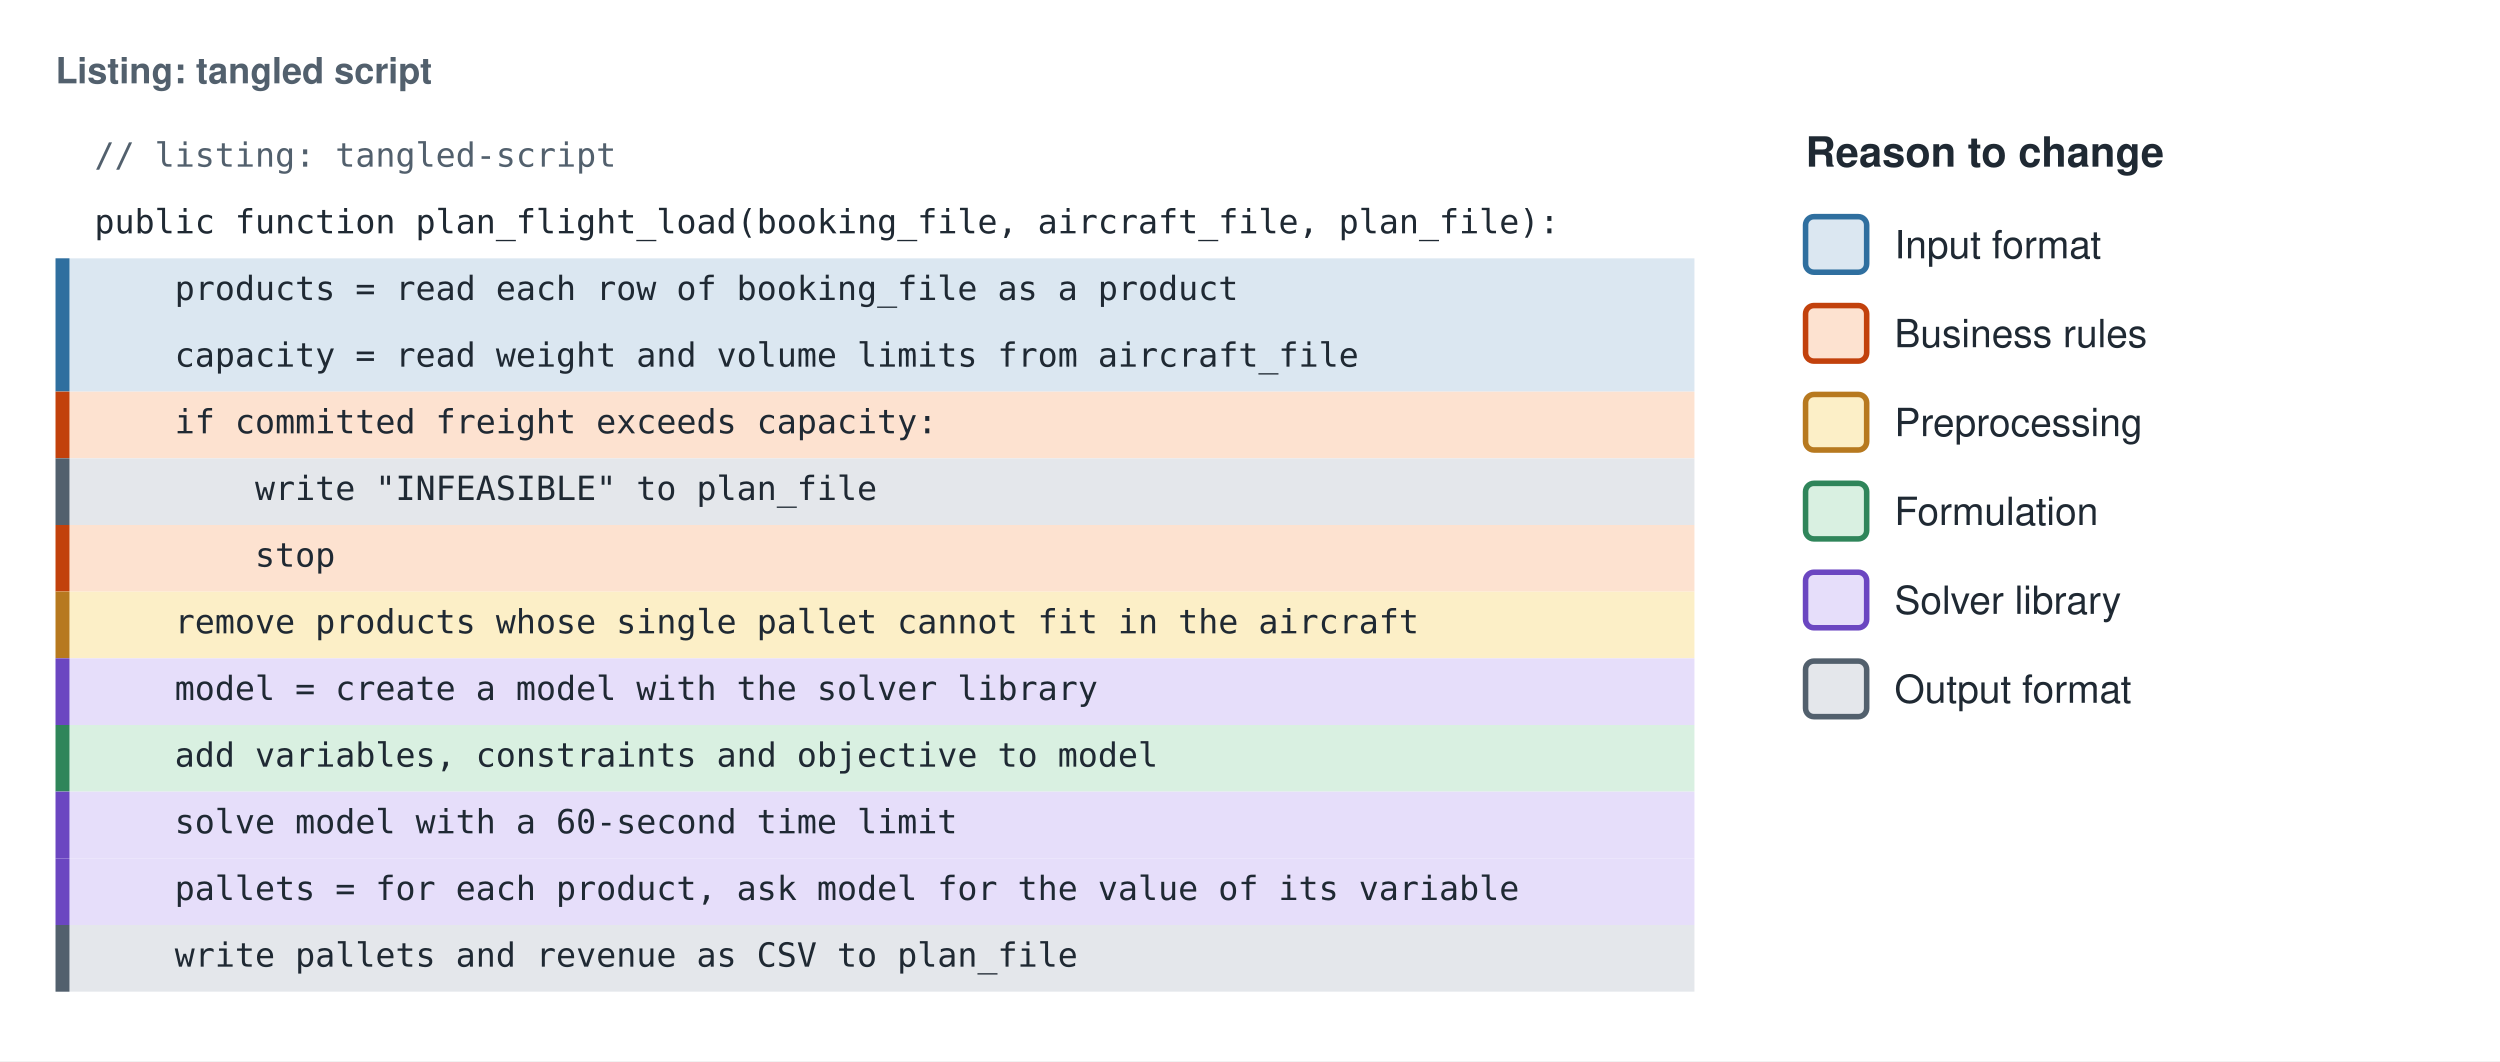
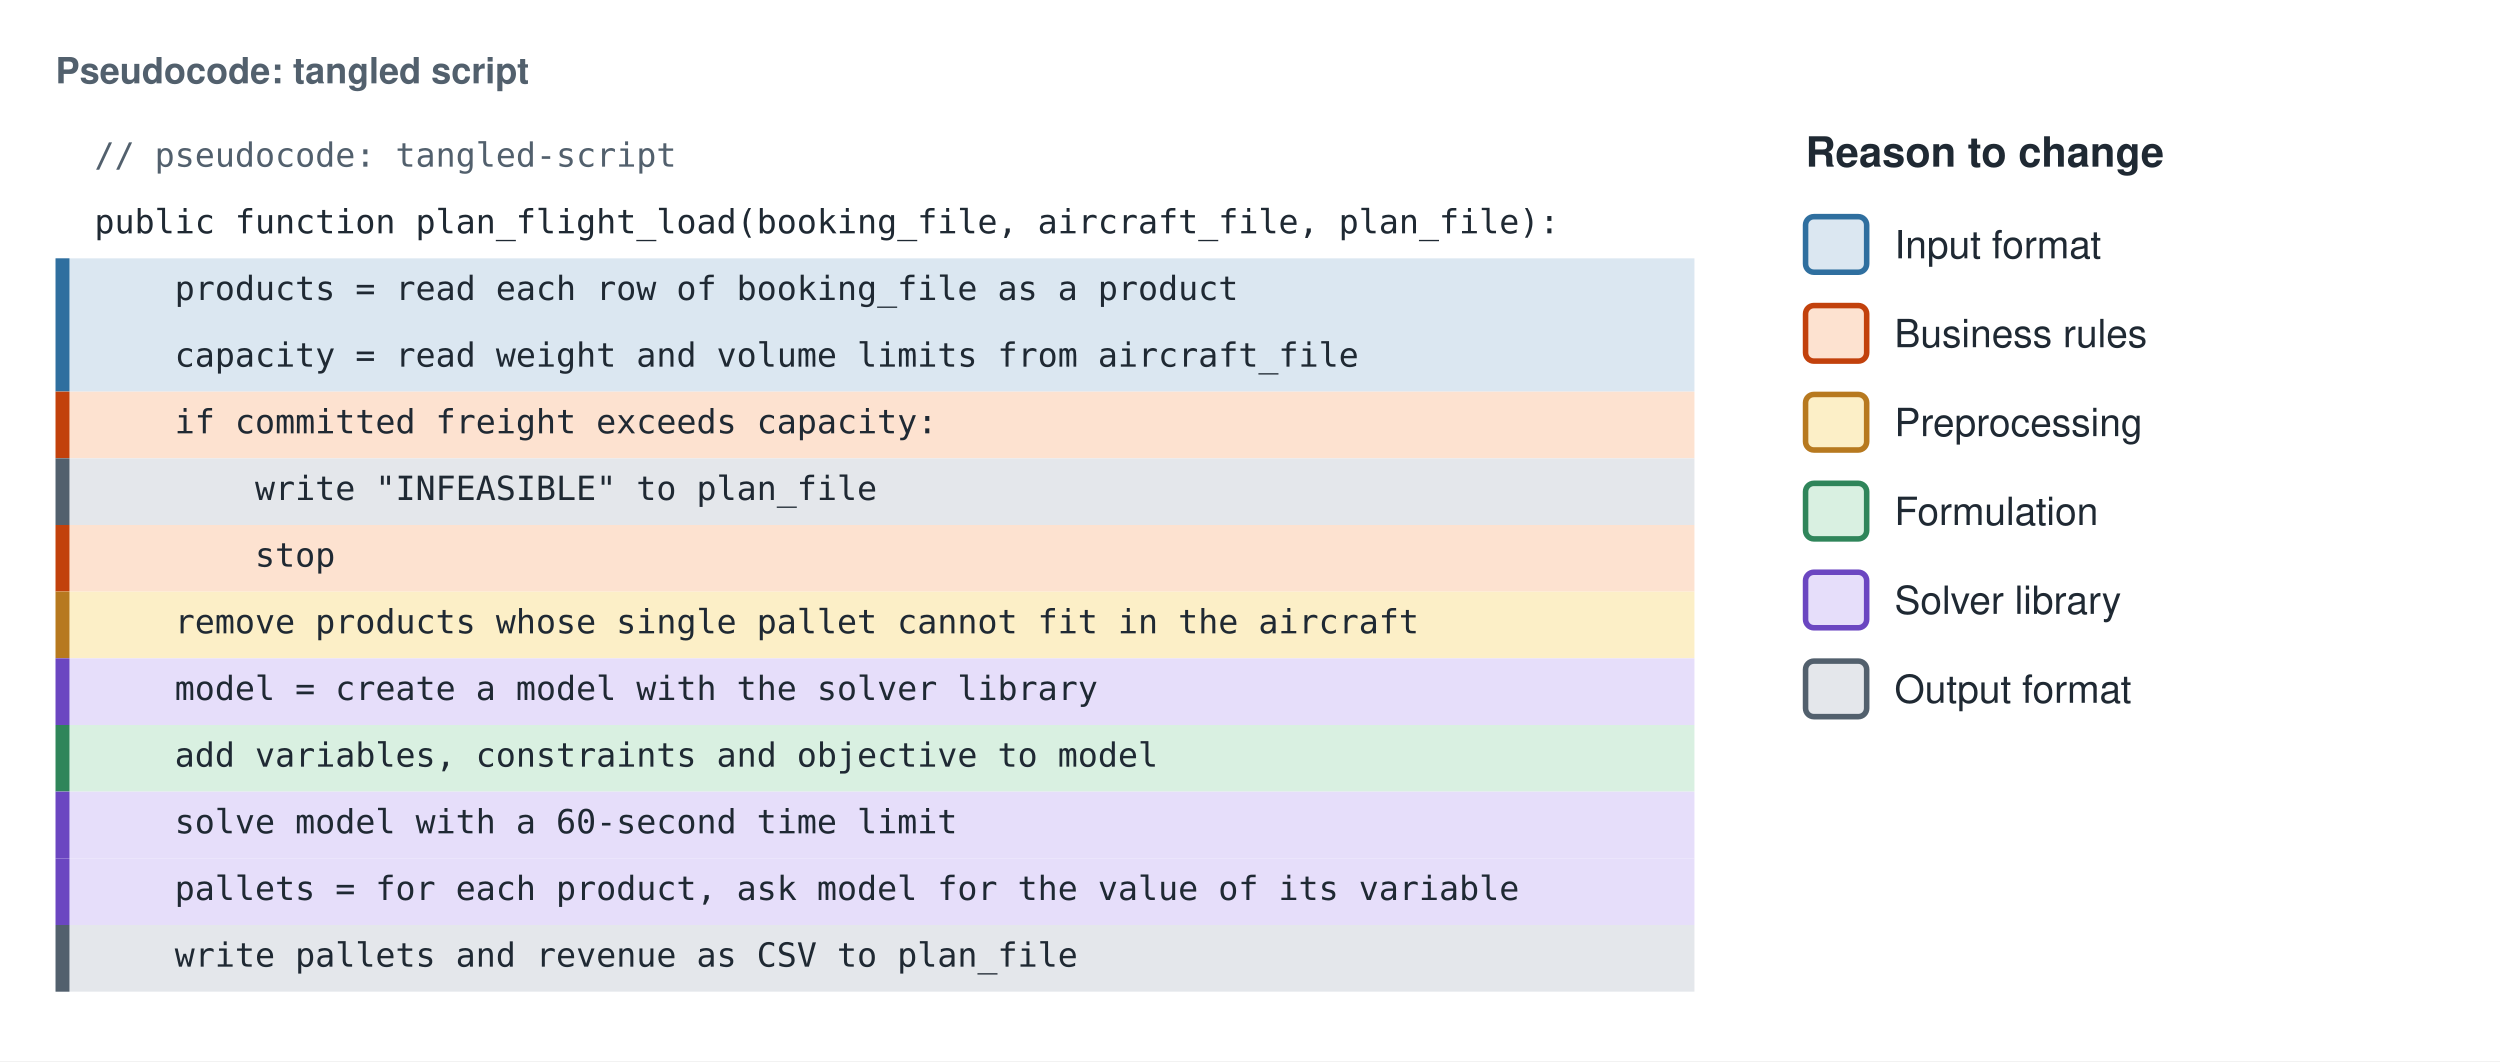
<svg xmlns="http://www.w3.org/2000/svg" viewBox="0 0 900 382" width="900" height="382" font-family="Helvetica, Arial, sans-serif">
  <defs>
    <marker id="arrow" viewBox="0 0 10 10" refX="9" refY="5" markerWidth="7" markerHeight="7" orient="auto-start-reverse">
      <path d="M0,0 L10,5 L0,10 z" fill="#52606d" />
    </marker>
    <marker id="open" viewBox="0 0 10 10" refX="9" refY="5" markerWidth="8" markerHeight="8" orient="auto">
      <path d="M0,0 L10,5 L0,10" fill="none" stroke="#52606d" stroke-width="1.4" />
    </marker>
    <marker id="hollow" viewBox="0 0 12 12" refX="11" refY="6" markerWidth="11" markerHeight="11" orient="auto">
      <path d="M1,1 L11,6 L1,11 z" fill="#ffffff" stroke="#52606d" stroke-width="1.2" />
    </marker>
  </defs>
  <rect width="900" height="382" fill="#ffffff" />
-   <text x="20" y="30" text-anchor="start" font-size="13" fill="#52606d" font-weight="bold" xml:space="preserve">Listing: tangled script</text>
-   <text x="34" y="60" text-anchor="start" font-size="12" fill="#52606d" font-weight="normal" font-family="Consolas, Menlo, monospace" xml:space="preserve">// listing: tangled-script</text>
+   <text x="20" y="30" text-anchor="start" font-size="13" fill="#52606d" font-weight="bold" xml:space="preserve">Pseudocode: tangled script</text>
+   <text x="34" y="60" text-anchor="start" font-size="12" fill="#52606d" font-weight="normal" font-family="Consolas, Menlo, monospace" xml:space="preserve">// pseudocode: tangled-script</text>
  <text x="34" y="84" text-anchor="start" font-size="12" fill="#1f2933" font-weight="normal" font-family="Consolas, Menlo, monospace" xml:space="preserve">public function plan_flight_load(booking_file, aircraft_file, plan_file):</text>
  <rect x="20" y="93" width="590" height="24" fill="#dbe7f1" />
  <rect x="20" y="93" width="5" height="24" fill="#2f6f9f" />
  <text x="34" y="108" text-anchor="start" font-size="12" fill="#1f2933" font-weight="normal" font-family="Consolas, Menlo, monospace" xml:space="preserve">    products = read each row of booking_file as a product</text>
  <rect x="20" y="117" width="590" height="24" fill="#dbe7f1" />
  <rect x="20" y="117" width="5" height="24" fill="#2f6f9f" />
  <text x="34" y="132" text-anchor="start" font-size="12" fill="#1f2933" font-weight="normal" font-family="Consolas, Menlo, monospace" xml:space="preserve">    capacity = read weight and volume limits from aircraft_file</text>
  <rect x="20" y="141" width="590" height="24" fill="#fde2d0" />
  <rect x="20" y="141" width="5" height="24" fill="#c2410c" />
  <text x="34" y="156" text-anchor="start" font-size="12" fill="#1f2933" font-weight="normal" font-family="Consolas, Menlo, monospace" xml:space="preserve">    if committed freight exceeds capacity:</text>
  <rect x="20" y="165" width="590" height="24" fill="#e4e7eb" />
  <rect x="20" y="165" width="5" height="24" fill="#52606d" />
  <text x="34" y="180" text-anchor="start" font-size="12" fill="#1f2933" font-weight="normal" font-family="Consolas, Menlo, monospace" xml:space="preserve">        write "INFEASIBLE" to plan_file</text>
  <rect x="20" y="189" width="590" height="24" fill="#fde2d0" />
  <rect x="20" y="189" width="5" height="24" fill="#c2410c" />
  <text x="34" y="204" text-anchor="start" font-size="12" fill="#1f2933" font-weight="normal" font-family="Consolas, Menlo, monospace" xml:space="preserve">        stop</text>
  <rect x="20" y="213" width="590" height="24" fill="#fcefc7" />
  <rect x="20" y="213" width="5" height="24" fill="#b7791f" />
  <text x="34" y="228" text-anchor="start" font-size="12" fill="#1f2933" font-weight="normal" font-family="Consolas, Menlo, monospace" xml:space="preserve">    remove products whose single pallet cannot fit in the aircraft</text>
  <rect x="20" y="237" width="590" height="24" fill="#e6defa" />
  <rect x="20" y="237" width="5" height="24" fill="#6b46c1" />
  <text x="34" y="252" text-anchor="start" font-size="12" fill="#1f2933" font-weight="normal" font-family="Consolas, Menlo, monospace" xml:space="preserve">    model = create a model with the solver library</text>
  <rect x="20" y="261" width="590" height="24" fill="#d9f0e1" />
  <rect x="20" y="261" width="5" height="24" fill="#2f855a" />
  <text x="34" y="276" text-anchor="start" font-size="12" fill="#1f2933" font-weight="normal" font-family="Consolas, Menlo, monospace" xml:space="preserve">    add variables, constraints and objective to model</text>
  <rect x="20" y="285" width="590" height="24" fill="#e6defa" />
  <rect x="20" y="285" width="5" height="24" fill="#6b46c1" />
  <text x="34" y="300" text-anchor="start" font-size="12" fill="#1f2933" font-weight="normal" font-family="Consolas, Menlo, monospace" xml:space="preserve">    solve model with a 60-second time limit</text>
  <rect x="20" y="309" width="590" height="24" fill="#e6defa" />
  <rect x="20" y="309" width="5" height="24" fill="#6b46c1" />
  <text x="34" y="324" text-anchor="start" font-size="12" fill="#1f2933" font-weight="normal" font-family="Consolas, Menlo, monospace" xml:space="preserve">    pallets = for each product, ask model for the value of its variable</text>
  <rect x="20" y="333" width="590" height="24" fill="#e4e7eb" />
  <rect x="20" y="333" width="5" height="24" fill="#52606d" />
  <text x="34" y="348" text-anchor="start" font-size="12" fill="#1f2933" font-weight="normal" font-family="Consolas, Menlo, monospace" xml:space="preserve">    write pallets and revenue as CSV to plan_file</text>
  <text x="650" y="60" text-anchor="start" font-size="15" fill="#1f2933" font-weight="bold" xml:space="preserve">Reason to change</text>
  <rect x="650" y="78" width="22" height="20" rx="3" fill="#dbe7f1" stroke="#2f6f9f" stroke-width="2" />
  <text x="682" y="93" text-anchor="start" font-size="14" fill="#1f2933" font-weight="normal" xml:space="preserve">Input format</text>
  <rect x="650" y="110" width="22" height="20" rx="3" fill="#fde2d0" stroke="#c2410c" stroke-width="2" />
  <text x="682" y="125" text-anchor="start" font-size="14" fill="#1f2933" font-weight="normal" xml:space="preserve">Business rules</text>
  <rect x="650" y="142" width="22" height="20" rx="3" fill="#fcefc7" stroke="#b7791f" stroke-width="2" />
  <text x="682" y="157" text-anchor="start" font-size="14" fill="#1f2933" font-weight="normal" xml:space="preserve">Preprocessing</text>
  <rect x="650" y="174" width="22" height="20" rx="3" fill="#d9f0e1" stroke="#2f855a" stroke-width="2" />
  <text x="682" y="189" text-anchor="start" font-size="14" fill="#1f2933" font-weight="normal" xml:space="preserve">Formulation</text>
  <rect x="650" y="206" width="22" height="20" rx="3" fill="#e6defa" stroke="#6b46c1" stroke-width="2" />
  <text x="682" y="221" text-anchor="start" font-size="14" fill="#1f2933" font-weight="normal" xml:space="preserve">Solver library</text>
  <rect x="650" y="238" width="22" height="20" rx="3" fill="#e4e7eb" stroke="#52606d" stroke-width="2" />
  <text x="682" y="253" text-anchor="start" font-size="14" fill="#1f2933" font-weight="normal" xml:space="preserve">Output format</text>
</svg>
